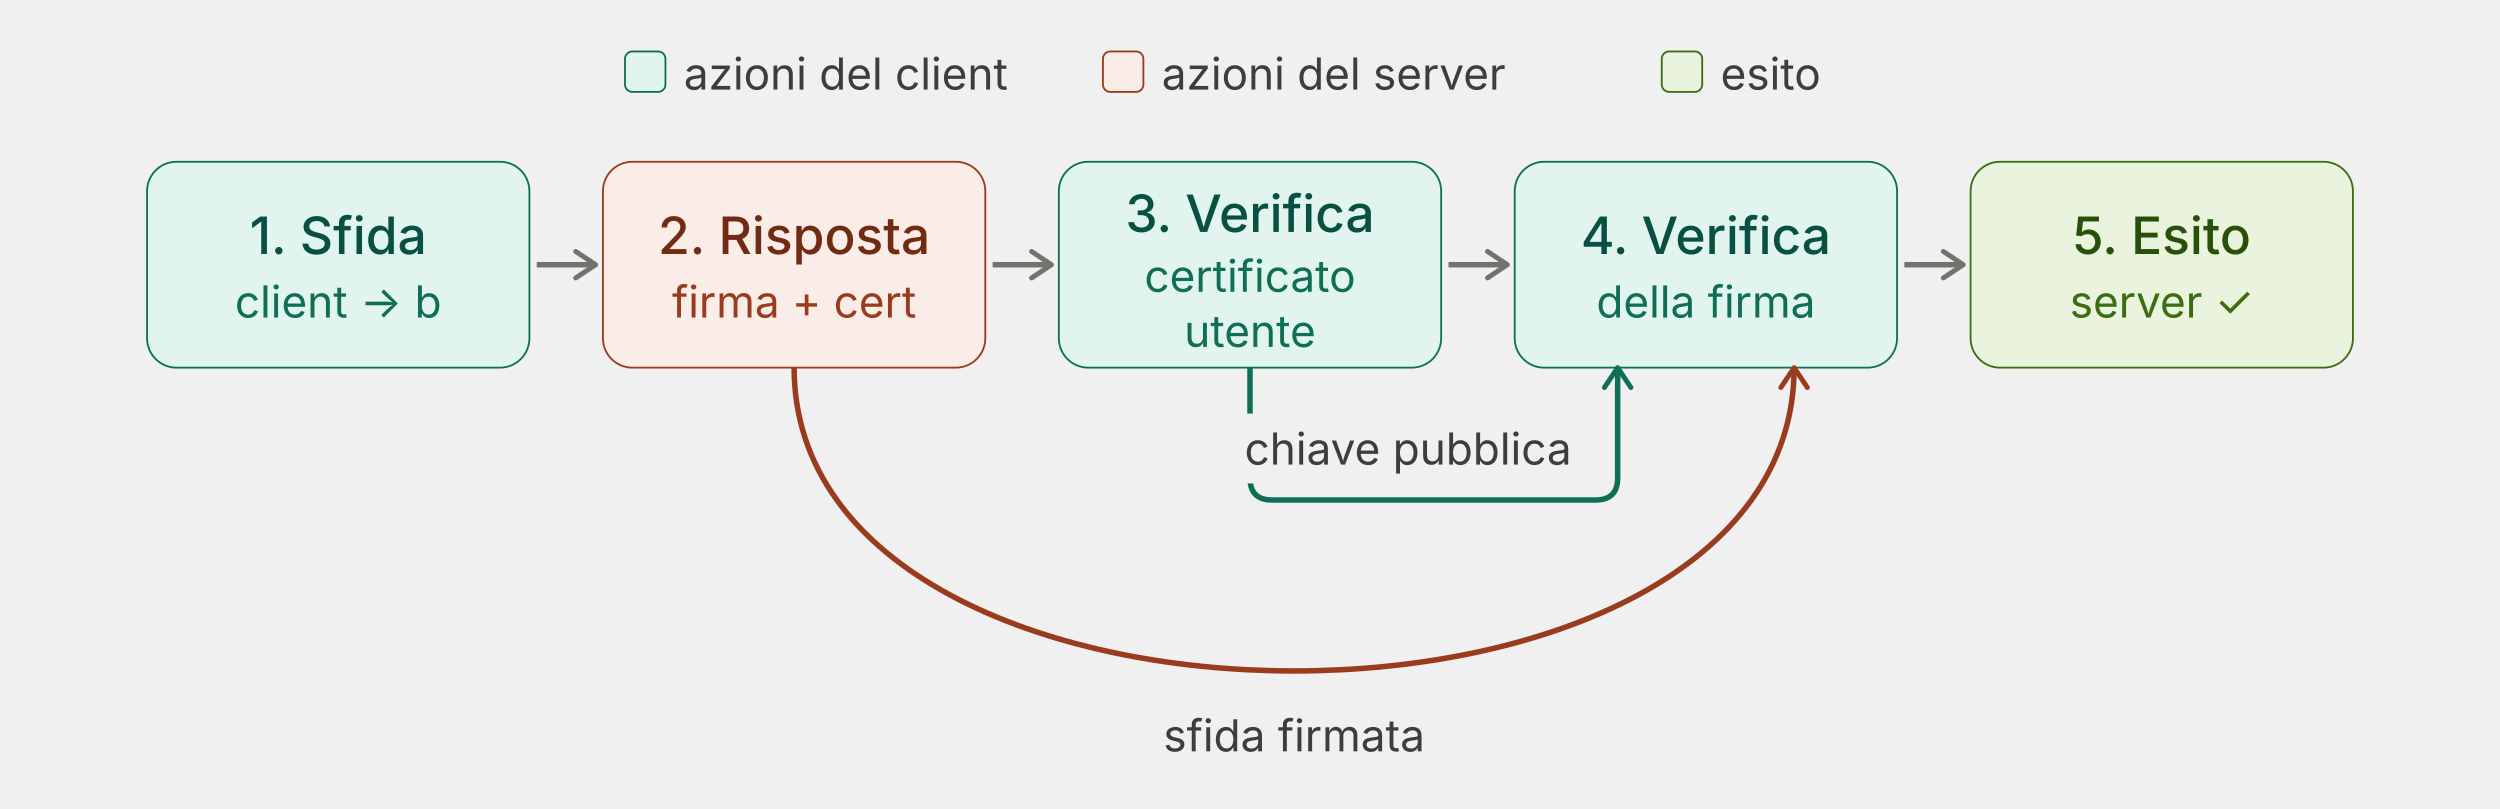
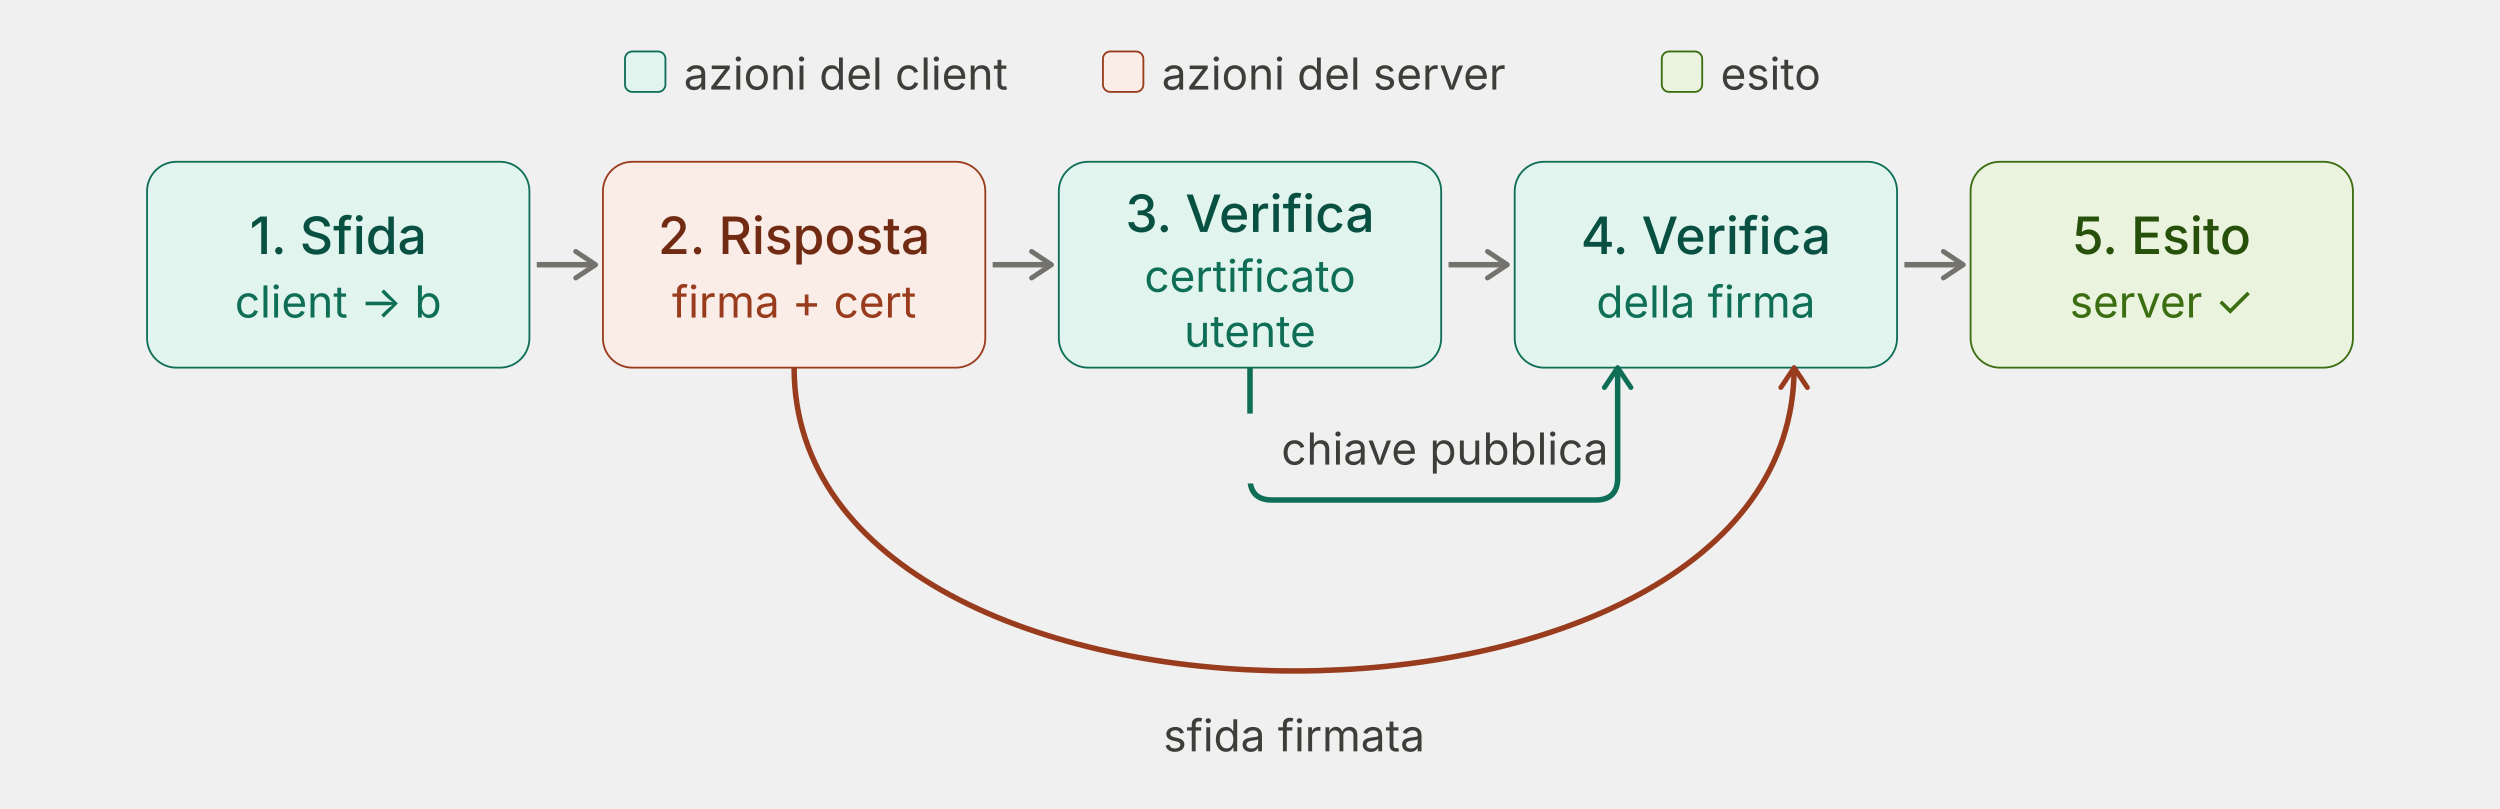
<svg xmlns="http://www.w3.org/2000/svg" width="100%" viewBox="0 0 680 220" role="img" style="">
  <defs>
    <marker id="arrow" viewBox="0 0 10 10" refX="8" refY="5" markerWidth="6" markerHeight="6" orient="auto-start-reverse">
      <path d="M2 1L8 5L2 9" fill="none" stroke="context-stroke" stroke-width="1.5" stroke-linecap="round" stroke-linejoin="round" />
    </marker>
    <mask id="imagine-text-gaps-hqwn0w" maskUnits="userSpaceOnUse">
      <rect x="0" y="0" width="680" height="220" fill="white" />
      <rect x="182" y="10.5" width="94.914" height="19" fill="black" rx="2" />
      <rect x="312" y="10.5" width="99.688" height="19" fill="black" rx="2" />
      <rect x="464" y="10.5" width="36.036" height="19" fill="black" rx="2" />
      <rect x="64.824" y="53.25" width="54.591" height="21.5" fill="black" rx="2" />
      <rect x="61.016" y="72.5" width="62.024" height="19" fill="black" rx="2" />
      <rect x="175.617" y="53.25" width="81.002" height="21.5" fill="black" rx="2" />
      <rect x="178.961" y="72.5" width="74.078" height="19" fill="black" rx="2" />
      <rect x="302.875" y="47.25" width="74.492" height="21.5" fill="black" rx="2" />
      <rect x="306.336" y="65.5" width="67.338" height="19" fill="black" rx="2" />
      <rect x="317.125" y="80.5" width="45.798" height="19" fill="black" rx="2" />
      <rect x="426.48" y="53.25" width="75.276" height="21.5" fill="black" rx="2" />
      <rect x="430.285" y="72.5" width="67.43" height="19" fill="black" rx="2" />
      <rect x="559.914" y="53.25" width="56.449" height="21.5" fill="black" rx="2" />
      <rect x="560.129" y="72.5" width="55.748" height="19" fill="black" rx="2" />
      <rect x="335.258" y="112.5" width="95.484" height="19" fill="black" rx="2" />
      <rect x="312.012" y="190.5" width="79.977" height="19" fill="black" rx="2" />
    </mask>
  </defs>
  <rect x="170" y="14" width="11" height="11" rx="2" stroke-width="0.5" style="fill:rgb(225, 245, 238);stroke:rgb(15, 110, 86);color:rgb(0, 0, 0);stroke-width:0.5px;stroke-linecap:butt;stroke-linejoin:miter;opacity:1;font-family:&quot;Anthropic Sans&quot;, -apple-system, BlinkMacSystemFont, &quot;Segoe UI&quot;, sans-serif;font-size:16px;font-weight:400;text-anchor:start;dominant-baseline:auto" />
  <text x="186" y="20" dominant-baseline="central" style="fill:rgb(61, 61, 58);stroke:none;color:rgb(0, 0, 0);stroke-width:1px;stroke-linecap:butt;stroke-linejoin:miter;opacity:1;font-family:&quot;Anthropic Sans&quot;, -apple-system, BlinkMacSystemFont, &quot;Segoe UI&quot;, sans-serif;font-size:12px;font-weight:400;text-anchor:start;dominant-baseline:central">azioni del client</text>
  <rect x="300" y="14" width="11" height="11" rx="2" stroke-width="0.5" style="fill:rgb(250, 236, 231);stroke:rgb(153, 60, 29);color:rgb(0, 0, 0);stroke-width:0.5px;stroke-linecap:butt;stroke-linejoin:miter;opacity:1;font-family:&quot;Anthropic Sans&quot;, -apple-system, BlinkMacSystemFont, &quot;Segoe UI&quot;, sans-serif;font-size:16px;font-weight:400;text-anchor:start;dominant-baseline:auto" />
  <text x="316" y="20" dominant-baseline="central" style="fill:rgb(61, 61, 58);stroke:none;color:rgb(0, 0, 0);stroke-width:1px;stroke-linecap:butt;stroke-linejoin:miter;opacity:1;font-family:&quot;Anthropic Sans&quot;, -apple-system, BlinkMacSystemFont, &quot;Segoe UI&quot;, sans-serif;font-size:12px;font-weight:400;text-anchor:start;dominant-baseline:central">azioni del server</text>
  <rect x="452" y="14" width="11" height="11" rx="2" stroke-width="0.5" style="fill:rgb(234, 243, 222);stroke:rgb(59, 109, 17);color:rgb(0, 0, 0);stroke-width:0.5px;stroke-linecap:butt;stroke-linejoin:miter;opacity:1;font-family:&quot;Anthropic Sans&quot;, -apple-system, BlinkMacSystemFont, &quot;Segoe UI&quot;, sans-serif;font-size:16px;font-weight:400;text-anchor:start;dominant-baseline:auto" />
  <text x="468" y="20" dominant-baseline="central" style="fill:rgb(61, 61, 58);stroke:none;color:rgb(0, 0, 0);stroke-width:1px;stroke-linecap:butt;stroke-linejoin:miter;opacity:1;font-family:&quot;Anthropic Sans&quot;, -apple-system, BlinkMacSystemFont, &quot;Segoe UI&quot;, sans-serif;font-size:12px;font-weight:400;text-anchor:start;dominant-baseline:central">esito</text>
  <g style="fill:rgb(0, 0, 0);stroke:none;color:rgb(0, 0, 0);stroke-width:1px;stroke-linecap:butt;stroke-linejoin:miter;opacity:1;font-family:&quot;Anthropic Sans&quot;, -apple-system, BlinkMacSystemFont, &quot;Segoe UI&quot;, sans-serif;font-size:16px;font-weight:400;text-anchor:start;dominant-baseline:auto">
    <rect x="40" y="44" width="104" height="56" rx="8" stroke-width="0.5" style="fill:rgb(225, 245, 238);stroke:rgb(15, 110, 86);color:rgb(0, 0, 0);stroke-width:0.5px;stroke-linecap:butt;stroke-linejoin:miter;opacity:1;font-family:&quot;Anthropic Sans&quot;, -apple-system, BlinkMacSystemFont, &quot;Segoe UI&quot;, sans-serif;font-size:16px;font-weight:400;text-anchor:start;dominant-baseline:auto" />
    <text x="92" y="64" text-anchor="middle" dominant-baseline="central" style="fill:rgb(8, 80, 65);stroke:none;color:rgb(0, 0, 0);stroke-width:1px;stroke-linecap:butt;stroke-linejoin:miter;opacity:1;font-family:&quot;Anthropic Sans&quot;, -apple-system, BlinkMacSystemFont, &quot;Segoe UI&quot;, sans-serif;font-size:14px;font-weight:500;text-anchor:middle;dominant-baseline:central">1. Sfida</text>
    <text x="92" y="82" text-anchor="middle" dominant-baseline="central" style="fill:rgb(15, 110, 86);stroke:none;color:rgb(0, 0, 0);stroke-width:1px;stroke-linecap:butt;stroke-linejoin:miter;opacity:1;font-family:&quot;Anthropic Sans&quot;, -apple-system, BlinkMacSystemFont, &quot;Segoe UI&quot;, sans-serif;font-size:12px;font-weight:400;text-anchor:middle;dominant-baseline:central">client → b</text>
  </g>
  <g style="fill:rgb(0, 0, 0);stroke:none;color:rgb(0, 0, 0);stroke-width:1px;stroke-linecap:butt;stroke-linejoin:miter;opacity:1;font-family:&quot;Anthropic Sans&quot;, -apple-system, BlinkMacSystemFont, &quot;Segoe UI&quot;, sans-serif;font-size:16px;font-weight:400;text-anchor:start;dominant-baseline:auto">
    <rect x="164" y="44" width="104" height="56" rx="8" stroke-width="0.5" style="fill:rgb(250, 236, 231);stroke:rgb(153, 60, 29);color:rgb(0, 0, 0);stroke-width:0.5px;stroke-linecap:butt;stroke-linejoin:miter;opacity:1;font-family:&quot;Anthropic Sans&quot;, -apple-system, BlinkMacSystemFont, &quot;Segoe UI&quot;, sans-serif;font-size:16px;font-weight:400;text-anchor:start;dominant-baseline:auto" />
    <text x="216" y="64" text-anchor="middle" dominant-baseline="central" style="fill:rgb(113, 43, 19);stroke:none;color:rgb(0, 0, 0);stroke-width:1px;stroke-linecap:butt;stroke-linejoin:miter;opacity:1;font-family:&quot;Anthropic Sans&quot;, -apple-system, BlinkMacSystemFont, &quot;Segoe UI&quot;, sans-serif;font-size:14px;font-weight:500;text-anchor:middle;dominant-baseline:central">2. Risposta</text>
    <text x="216" y="82" text-anchor="middle" dominant-baseline="central" style="fill:rgb(153, 60, 29);stroke:none;color:rgb(0, 0, 0);stroke-width:1px;stroke-linecap:butt;stroke-linejoin:miter;opacity:1;font-family:&quot;Anthropic Sans&quot;, -apple-system, BlinkMacSystemFont, &quot;Segoe UI&quot;, sans-serif;font-size:12px;font-weight:400;text-anchor:middle;dominant-baseline:central">firma + cert</text>
  </g>
  <g style="fill:rgb(0, 0, 0);stroke:none;color:rgb(0, 0, 0);stroke-width:1px;stroke-linecap:butt;stroke-linejoin:miter;opacity:1;font-family:&quot;Anthropic Sans&quot;, -apple-system, BlinkMacSystemFont, &quot;Segoe UI&quot;, sans-serif;font-size:16px;font-weight:400;text-anchor:start;dominant-baseline:auto">
    <rect x="288" y="44" width="104" height="56" rx="8" stroke-width="0.5" style="fill:rgb(225, 245, 238);stroke:rgb(15, 110, 86);color:rgb(0, 0, 0);stroke-width:0.5px;stroke-linecap:butt;stroke-linejoin:miter;opacity:1;font-family:&quot;Anthropic Sans&quot;, -apple-system, BlinkMacSystemFont, &quot;Segoe UI&quot;, sans-serif;font-size:16px;font-weight:400;text-anchor:start;dominant-baseline:auto" />
    <text x="340" y="58" text-anchor="middle" dominant-baseline="central" style="fill:rgb(8, 80, 65);stroke:none;color:rgb(0, 0, 0);stroke-width:1px;stroke-linecap:butt;stroke-linejoin:miter;opacity:1;font-family:&quot;Anthropic Sans&quot;, -apple-system, BlinkMacSystemFont, &quot;Segoe UI&quot;, sans-serif;font-size:14px;font-weight:500;text-anchor:middle;dominant-baseline:central">3. Verifica</text>
    <text x="340" y="75" text-anchor="middle" dominant-baseline="central" style="fill:rgb(15, 110, 86);stroke:none;color:rgb(0, 0, 0);stroke-width:1px;stroke-linecap:butt;stroke-linejoin:miter;opacity:1;font-family:&quot;Anthropic Sans&quot;, -apple-system, BlinkMacSystemFont, &quot;Segoe UI&quot;, sans-serif;font-size:12px;font-weight:400;text-anchor:middle;dominant-baseline:central">certificato</text>
    <text x="340" y="90" text-anchor="middle" dominant-baseline="central" style="fill:rgb(15, 110, 86);stroke:none;color:rgb(0, 0, 0);stroke-width:1px;stroke-linecap:butt;stroke-linejoin:miter;opacity:1;font-family:&quot;Anthropic Sans&quot;, -apple-system, BlinkMacSystemFont, &quot;Segoe UI&quot;, sans-serif;font-size:12px;font-weight:400;text-anchor:middle;dominant-baseline:central">utente</text>
  </g>
  <g style="fill:rgb(0, 0, 0);stroke:none;color:rgb(0, 0, 0);stroke-width:1px;stroke-linecap:butt;stroke-linejoin:miter;opacity:1;font-family:&quot;Anthropic Sans&quot;, -apple-system, BlinkMacSystemFont, &quot;Segoe UI&quot;, sans-serif;font-size:16px;font-weight:400;text-anchor:start;dominant-baseline:auto">
    <rect x="412" y="44" width="104" height="56" rx="8" stroke-width="0.5" style="fill:rgb(225, 245, 238);stroke:rgb(15, 110, 86);color:rgb(0, 0, 0);stroke-width:0.5px;stroke-linecap:butt;stroke-linejoin:miter;opacity:1;font-family:&quot;Anthropic Sans&quot;, -apple-system, BlinkMacSystemFont, &quot;Segoe UI&quot;, sans-serif;font-size:16px;font-weight:400;text-anchor:start;dominant-baseline:auto" />
    <text x="464" y="64" text-anchor="middle" dominant-baseline="central" style="fill:rgb(8, 80, 65);stroke:none;color:rgb(0, 0, 0);stroke-width:1px;stroke-linecap:butt;stroke-linejoin:miter;opacity:1;font-family:&quot;Anthropic Sans&quot;, -apple-system, BlinkMacSystemFont, &quot;Segoe UI&quot;, sans-serif;font-size:14px;font-weight:500;text-anchor:middle;dominant-baseline:central">4. Verifica</text>
    <text x="464" y="82" text-anchor="middle" dominant-baseline="central" style="fill:rgb(15, 110, 86);stroke:none;color:rgb(0, 0, 0);stroke-width:1px;stroke-linecap:butt;stroke-linejoin:miter;opacity:1;font-family:&quot;Anthropic Sans&quot;, -apple-system, BlinkMacSystemFont, &quot;Segoe UI&quot;, sans-serif;font-size:12px;font-weight:400;text-anchor:middle;dominant-baseline:central">della firma</text>
  </g>
  <g style="fill:rgb(0, 0, 0);stroke:none;color:rgb(0, 0, 0);stroke-width:1px;stroke-linecap:butt;stroke-linejoin:miter;opacity:1;font-family:&quot;Anthropic Sans&quot;, -apple-system, BlinkMacSystemFont, &quot;Segoe UI&quot;, sans-serif;font-size:16px;font-weight:400;text-anchor:start;dominant-baseline:auto">
    <rect x="536" y="44" width="104" height="56" rx="8" stroke-width="0.5" style="fill:rgb(234, 243, 222);stroke:rgb(59, 109, 17);color:rgb(0, 0, 0);stroke-width:0.5px;stroke-linecap:butt;stroke-linejoin:miter;opacity:1;font-family:&quot;Anthropic Sans&quot;, -apple-system, BlinkMacSystemFont, &quot;Segoe UI&quot;, sans-serif;font-size:16px;font-weight:400;text-anchor:start;dominant-baseline:auto" />
    <text x="588" y="64" text-anchor="middle" dominant-baseline="central" style="fill:rgb(39, 80, 10);stroke:none;color:rgb(0, 0, 0);stroke-width:1px;stroke-linecap:butt;stroke-linejoin:miter;opacity:1;font-family:&quot;Anthropic Sans&quot;, -apple-system, BlinkMacSystemFont, &quot;Segoe UI&quot;, sans-serif;font-size:14px;font-weight:500;text-anchor:middle;dominant-baseline:central">5. Esito</text>
    <text x="588" y="82" text-anchor="middle" dominant-baseline="central" style="fill:rgb(59, 109, 17);stroke:none;color:rgb(0, 0, 0);stroke-width:1px;stroke-linecap:butt;stroke-linejoin:miter;opacity:1;font-family:&quot;Anthropic Sans&quot;, -apple-system, BlinkMacSystemFont, &quot;Segoe UI&quot;, sans-serif;font-size:12px;font-weight:400;text-anchor:middle;dominant-baseline:central">server ✓</text>
  </g>
  <line x1="146" y1="72" x2="162" y2="72" marker-end="url(#arrow)" style="fill:none;stroke:rgb(115, 114, 108);color:rgb(0, 0, 0);stroke-width:1.5px;stroke-linecap:butt;stroke-linejoin:miter;opacity:1;font-family:&quot;Anthropic Sans&quot;, -apple-system, BlinkMacSystemFont, &quot;Segoe UI&quot;, sans-serif;font-size:16px;font-weight:400;text-anchor:start;dominant-baseline:auto" />
  <line x1="270" y1="72" x2="286" y2="72" marker-end="url(#arrow)" style="fill:none;stroke:rgb(115, 114, 108);color:rgb(0, 0, 0);stroke-width:1.5px;stroke-linecap:butt;stroke-linejoin:miter;opacity:1;font-family:&quot;Anthropic Sans&quot;, -apple-system, BlinkMacSystemFont, &quot;Segoe UI&quot;, sans-serif;font-size:16px;font-weight:400;text-anchor:start;dominant-baseline:auto" />
  <line x1="394" y1="72" x2="410" y2="72" marker-end="url(#arrow)" style="fill:none;stroke:rgb(115, 114, 108);color:rgb(0, 0, 0);stroke-width:1.5px;stroke-linecap:butt;stroke-linejoin:miter;opacity:1;font-family:&quot;Anthropic Sans&quot;, -apple-system, BlinkMacSystemFont, &quot;Segoe UI&quot;, sans-serif;font-size:16px;font-weight:400;text-anchor:start;dominant-baseline:auto" />
  <line x1="518" y1="72" x2="534" y2="72" marker-end="url(#arrow)" style="fill:none;stroke:rgb(115, 114, 108);color:rgb(0, 0, 0);stroke-width:1.5px;stroke-linecap:butt;stroke-linejoin:miter;opacity:1;font-family:&quot;Anthropic Sans&quot;, -apple-system, BlinkMacSystemFont, &quot;Segoe UI&quot;, sans-serif;font-size:16px;font-weight:400;text-anchor:start;dominant-baseline:auto" />
-   <text x="383" y="122" text-anchor="middle" dominant-baseline="central" fill="#0F6E56" style="fill:rgb(61, 61, 58);stroke:none;color:rgb(0, 0, 0);stroke-width:1px;stroke-linecap:butt;stroke-linejoin:miter;opacity:1;font-family:&quot;Anthropic Sans&quot;, -apple-system, BlinkMacSystemFont, &quot;Segoe UI&quot;, sans-serif;font-size:12px;font-weight:400;text-anchor:middle;dominant-baseline:central">chiave pubblica</text>
+   <text x="393" y="122" text-anchor="middle" dominant-baseline="central" fill="#0F6E56" style="fill:rgb(61, 61, 58);stroke:none;color:rgb(0, 0, 0);stroke-width:1px;stroke-linecap:butt;stroke-linejoin:miter;opacity:1;font-family:&quot;Anthropic Sans&quot;, -apple-system, BlinkMacSystemFont, &quot;Segoe UI&quot;, sans-serif;font-size:12px;font-weight:400;text-anchor:middle;dominant-baseline:central">chiave pubblica</text>
  <path d="M340 100 L340 130 Q340 136 346 136 L434 136 Q440 136 440 130 L440 100" fill="none" stroke="#0F6E56" stroke-width="1.5" marker-end="url(#arrow)" mask="url(#imagine-text-gaps-hqwn0w)" style="fill:none;stroke:rgb(15, 110, 86);color:rgb(0, 0, 0);stroke-width:1.5px;stroke-linecap:butt;stroke-linejoin:miter;opacity:1;font-family:&quot;Anthropic Sans&quot;, -apple-system, BlinkMacSystemFont, &quot;Segoe UI&quot;, sans-serif;font-size:16px;font-weight:400;text-anchor:start;dominant-baseline:auto" />
  <path d="M216 100 C216 210 488 210 488 100" fill="none" stroke="#993C1D" stroke-width="1.5" marker-end="url(#arrow)" style="fill:none;stroke:rgb(153, 60, 29);color:rgb(0, 0, 0);stroke-width:1.5px;stroke-linecap:butt;stroke-linejoin:miter;opacity:1;font-family:&quot;Anthropic Sans&quot;, -apple-system, BlinkMacSystemFont, &quot;Segoe UI&quot;, sans-serif;font-size:16px;font-weight:400;text-anchor:start;dominant-baseline:auto" />
  <text x="352" y="200" text-anchor="middle" dominant-baseline="central" fill="#993C1D" style="fill:rgb(61, 61, 58);stroke:none;color:rgb(0, 0, 0);stroke-width:1px;stroke-linecap:butt;stroke-linejoin:miter;opacity:1;font-family:&quot;Anthropic Sans&quot;, -apple-system, BlinkMacSystemFont, &quot;Segoe UI&quot;, sans-serif;font-size:12px;font-weight:400;text-anchor:middle;dominant-baseline:central">sfida firmata</text>
</svg>
